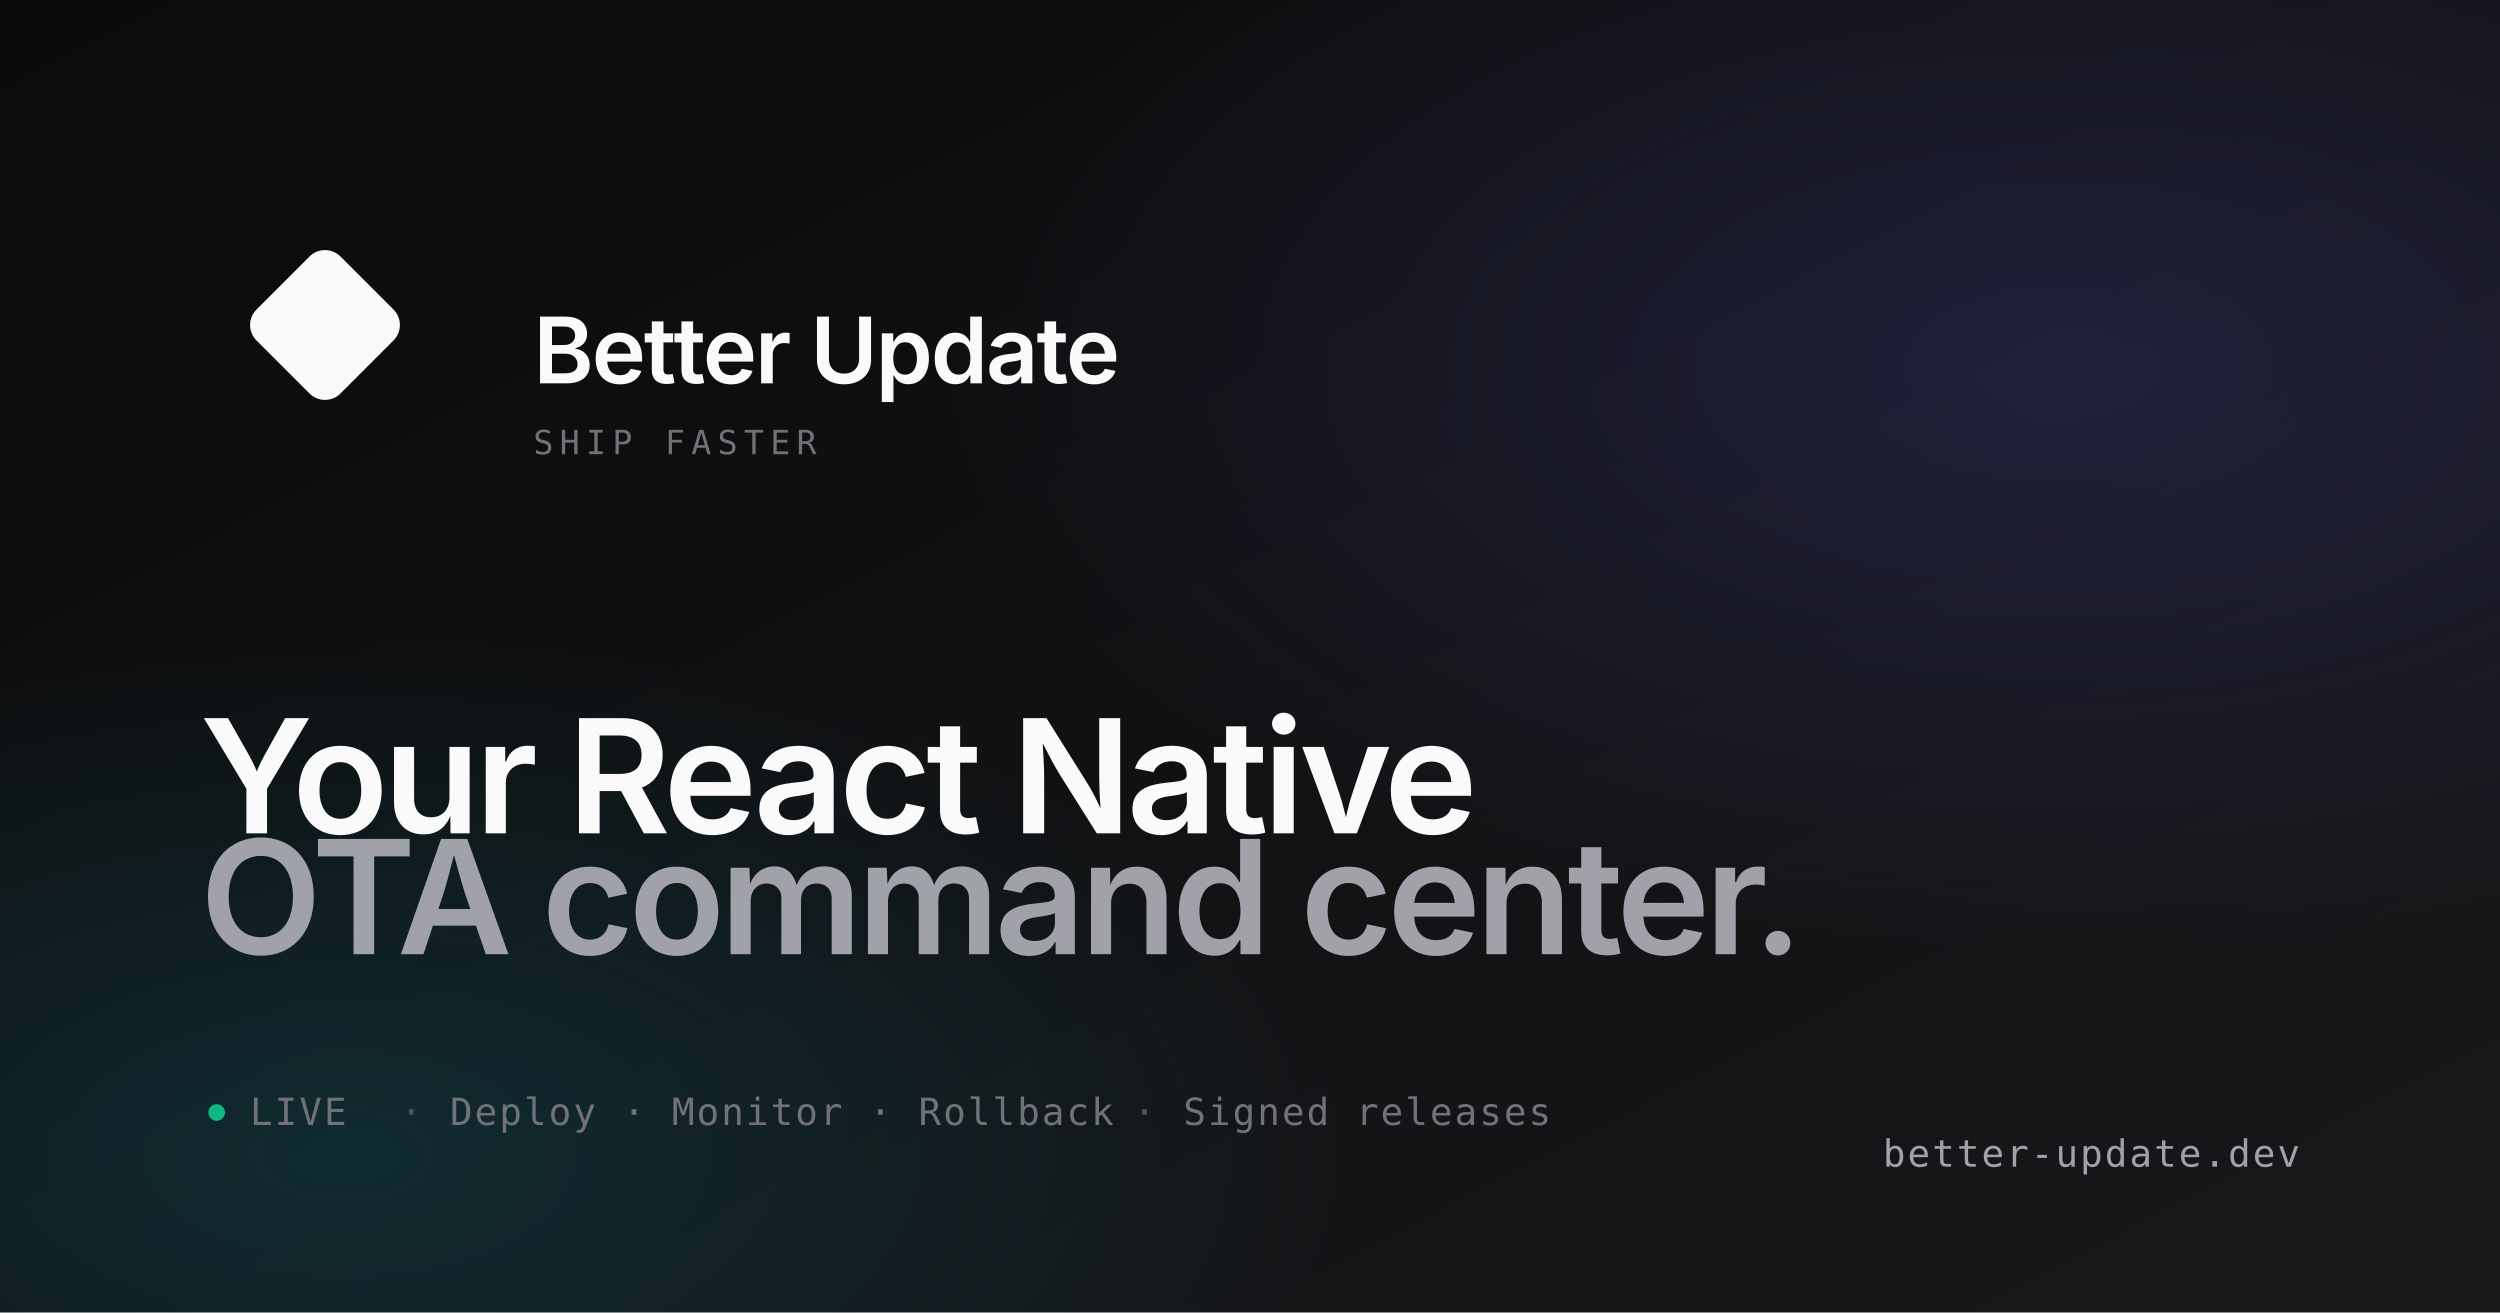
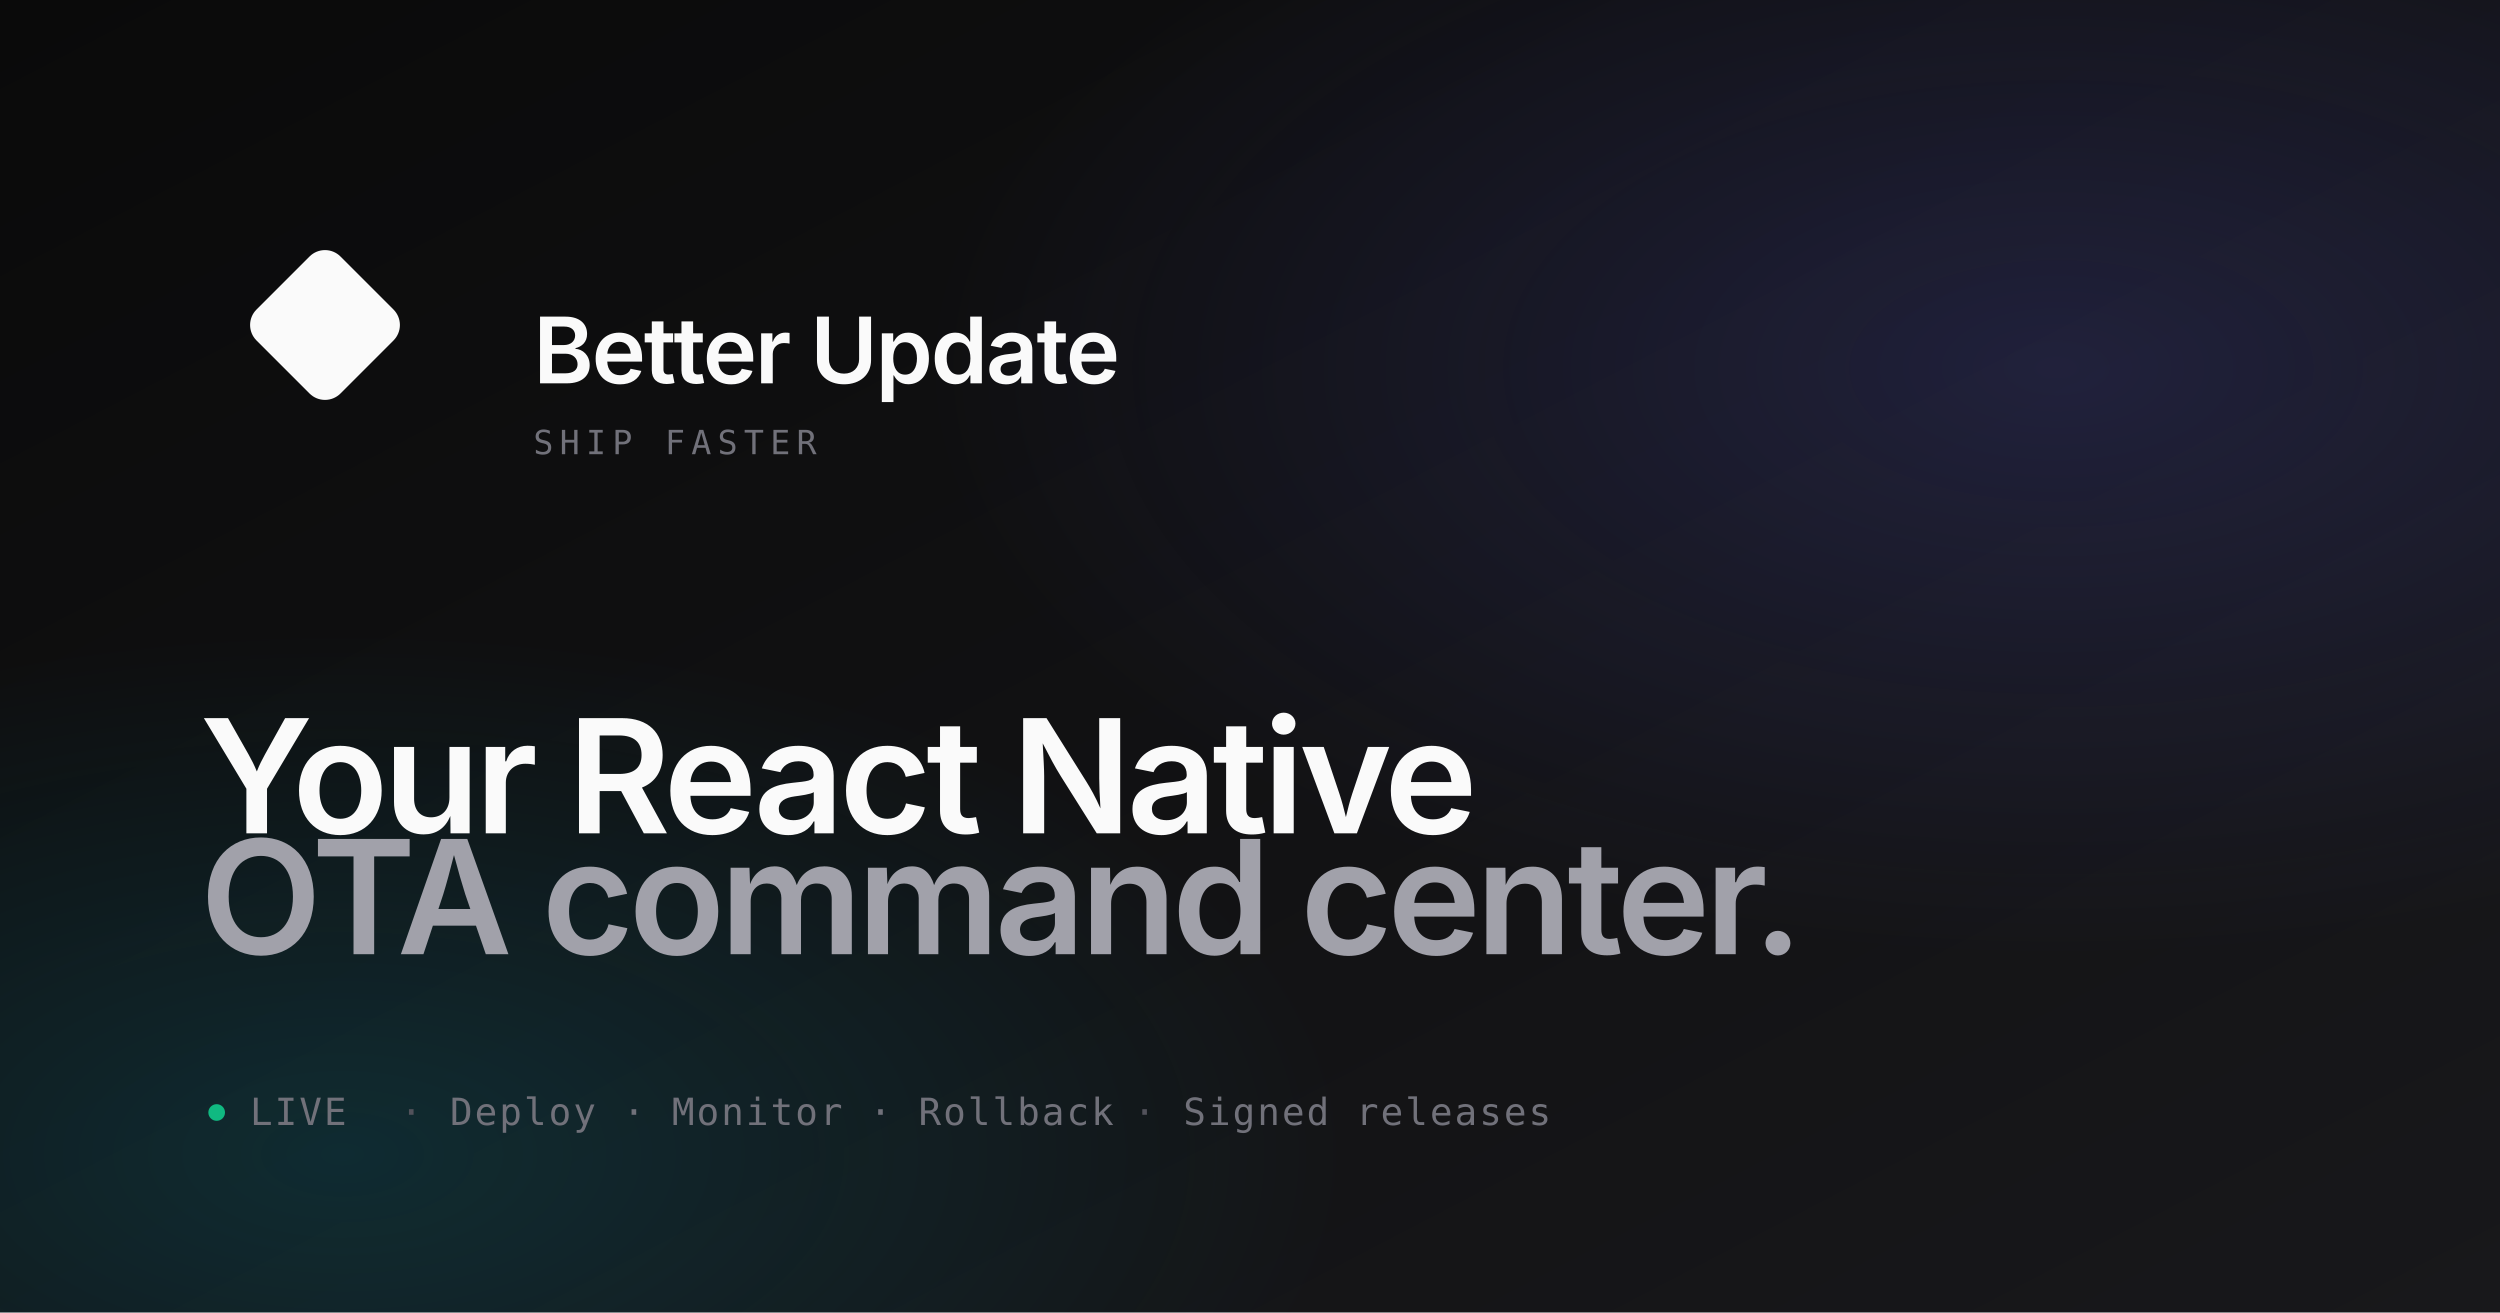
<svg xmlns="http://www.w3.org/2000/svg" viewBox="0 0 1200 630" width="1200" height="630">
  <defs>
    <linearGradient id="bg" x1="0" y1="0" x2="1" y2="1">
      <stop offset="0" stop-color="#0a0a0a" />
      <stop offset="1" stop-color="#18181b" />
    </linearGradient>
    <radialGradient id="glow" cx="0.82" cy="0.28" r="0.45">
      <stop offset="0" stop-color="#6366f1" stop-opacity="0.18" />
      <stop offset="1" stop-color="#6366f1" stop-opacity="0" />
    </radialGradient>
    <radialGradient id="glow2" cx="0.14" cy="0.88" r="0.4">
      <stop offset="0" stop-color="#06b6d4" stop-opacity="0.16" />
      <stop offset="1" stop-color="#06b6d4" stop-opacity="0" />
    </radialGradient>
  </defs>
  <rect width="1200" height="630" fill="url(#bg)" />
  <rect width="1200" height="630" fill="url(#glow)" />
  <rect width="1200" height="630" fill="url(#glow2)" />
  <g transform="translate(96 96)">
    <g transform="translate(0 0) scale(3)">
      <rect x="10.5" y="10.5" width="19" height="19" rx="3.5" transform="rotate(45 20 20)" fill="#fafafa" />
    </g>
    <text x="160" y="88" font-family="ui-sans-serif, -apple-system, Inter, Segoe UI, sans-serif" font-size="44" font-weight="600" fill="#fafafa" letter-spacing="-1">Better Update</text>
    <text x="160" y="122" font-family="ui-monospace, SFMono-Regular, Menlo, monospace" font-size="16" fill="#71717a" letter-spacing="3">SHIP FASTER</text>
  </g>
  <text x="96" y="400" font-family="ui-sans-serif, -apple-system, Inter, Segoe UI, sans-serif" font-size="76" font-weight="600" fill="#fafafa" letter-spacing="-2.5">Your React Native</text>
  <text x="96" y="458" font-family="ui-sans-serif, -apple-system, Inter, Segoe UI, sans-serif" font-size="76" font-weight="600" fill="#a1a1aa" letter-spacing="-2.5">OTA command center.</text>
  <g transform="translate(96 540)" font-family="ui-monospace, SFMono-Regular, Menlo, monospace" font-size="18" fill="#71717a" letter-spacing="1">
    <circle cx="8" cy="-6" r="4" fill="#10b981" />
    <text x="24" y="0">LIVE</text>
    <text x="96" y="0" fill="#52525b">·</text>
    <text x="120" y="0">Deploy · Monitor · Rollback</text>
    <text x="448" y="0" fill="#52525b">·</text>
    <text x="472" y="0">Signed releases</text>
  </g>
-   <text x="1104" y="560" font-family="ui-monospace, SFMono-Regular, Menlo, monospace" font-size="18" fill="#a1a1aa" text-anchor="end" letter-spacing="1">better-update.dev</text>
</svg>
